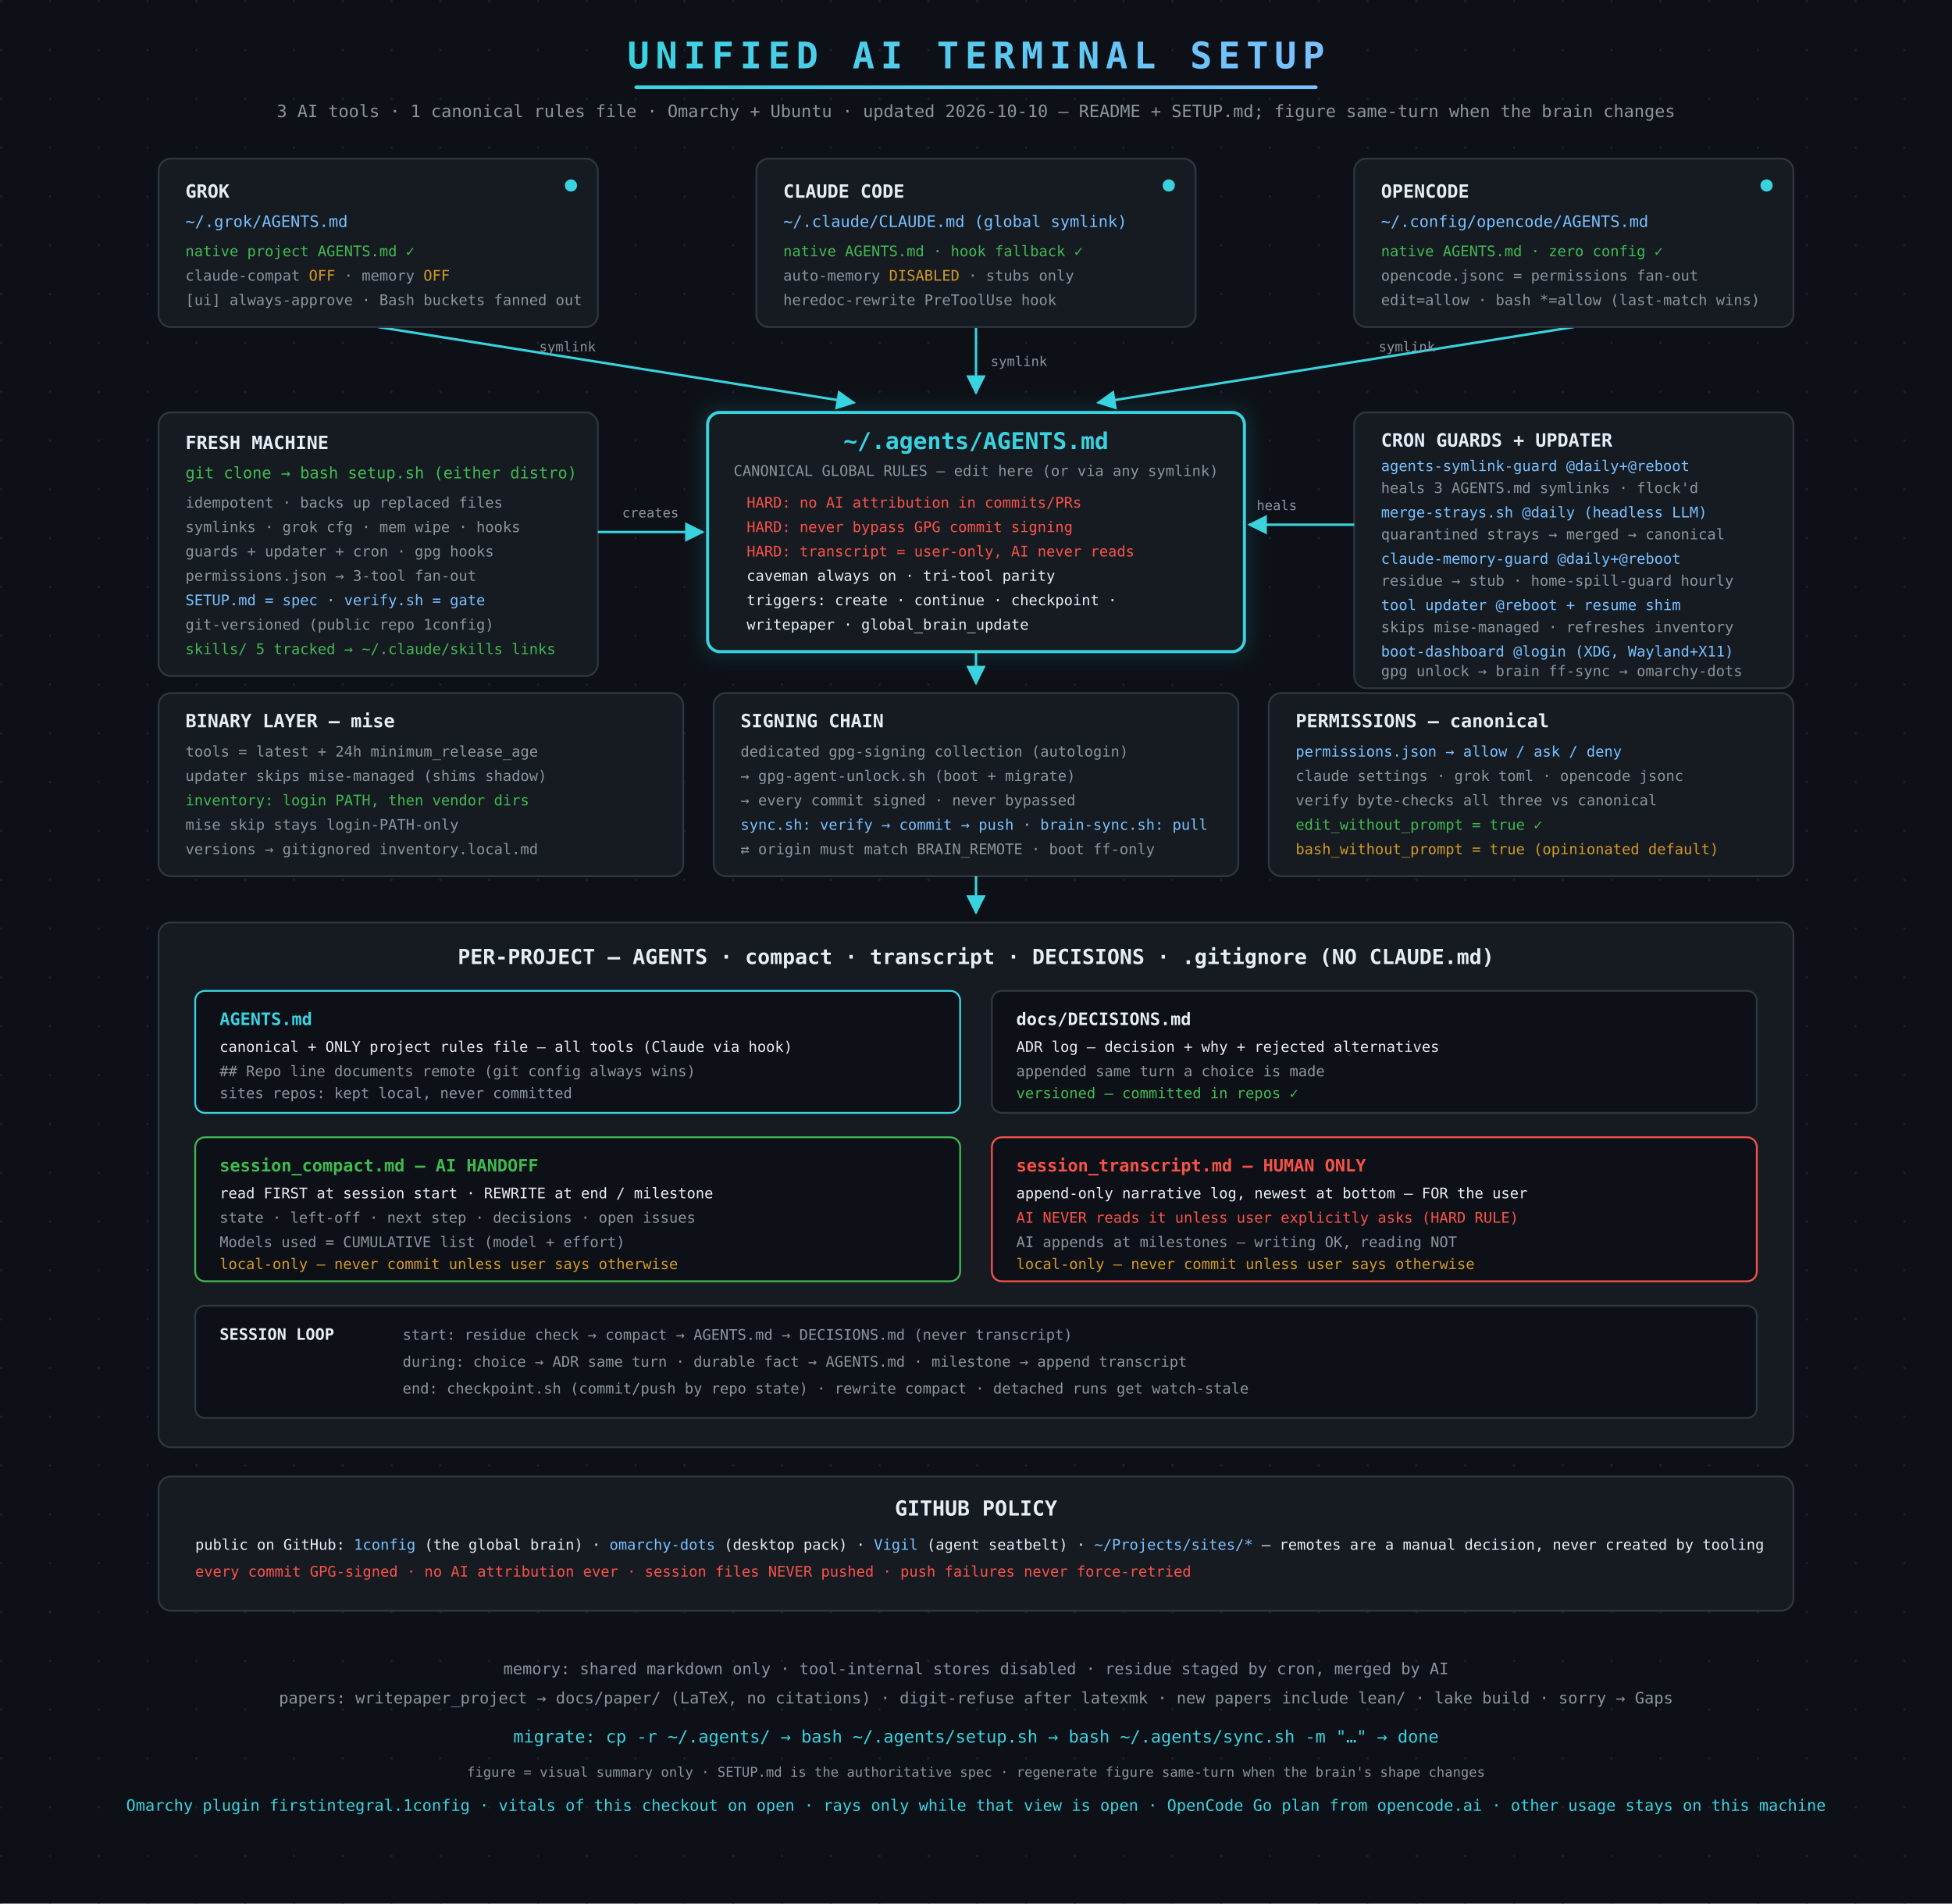
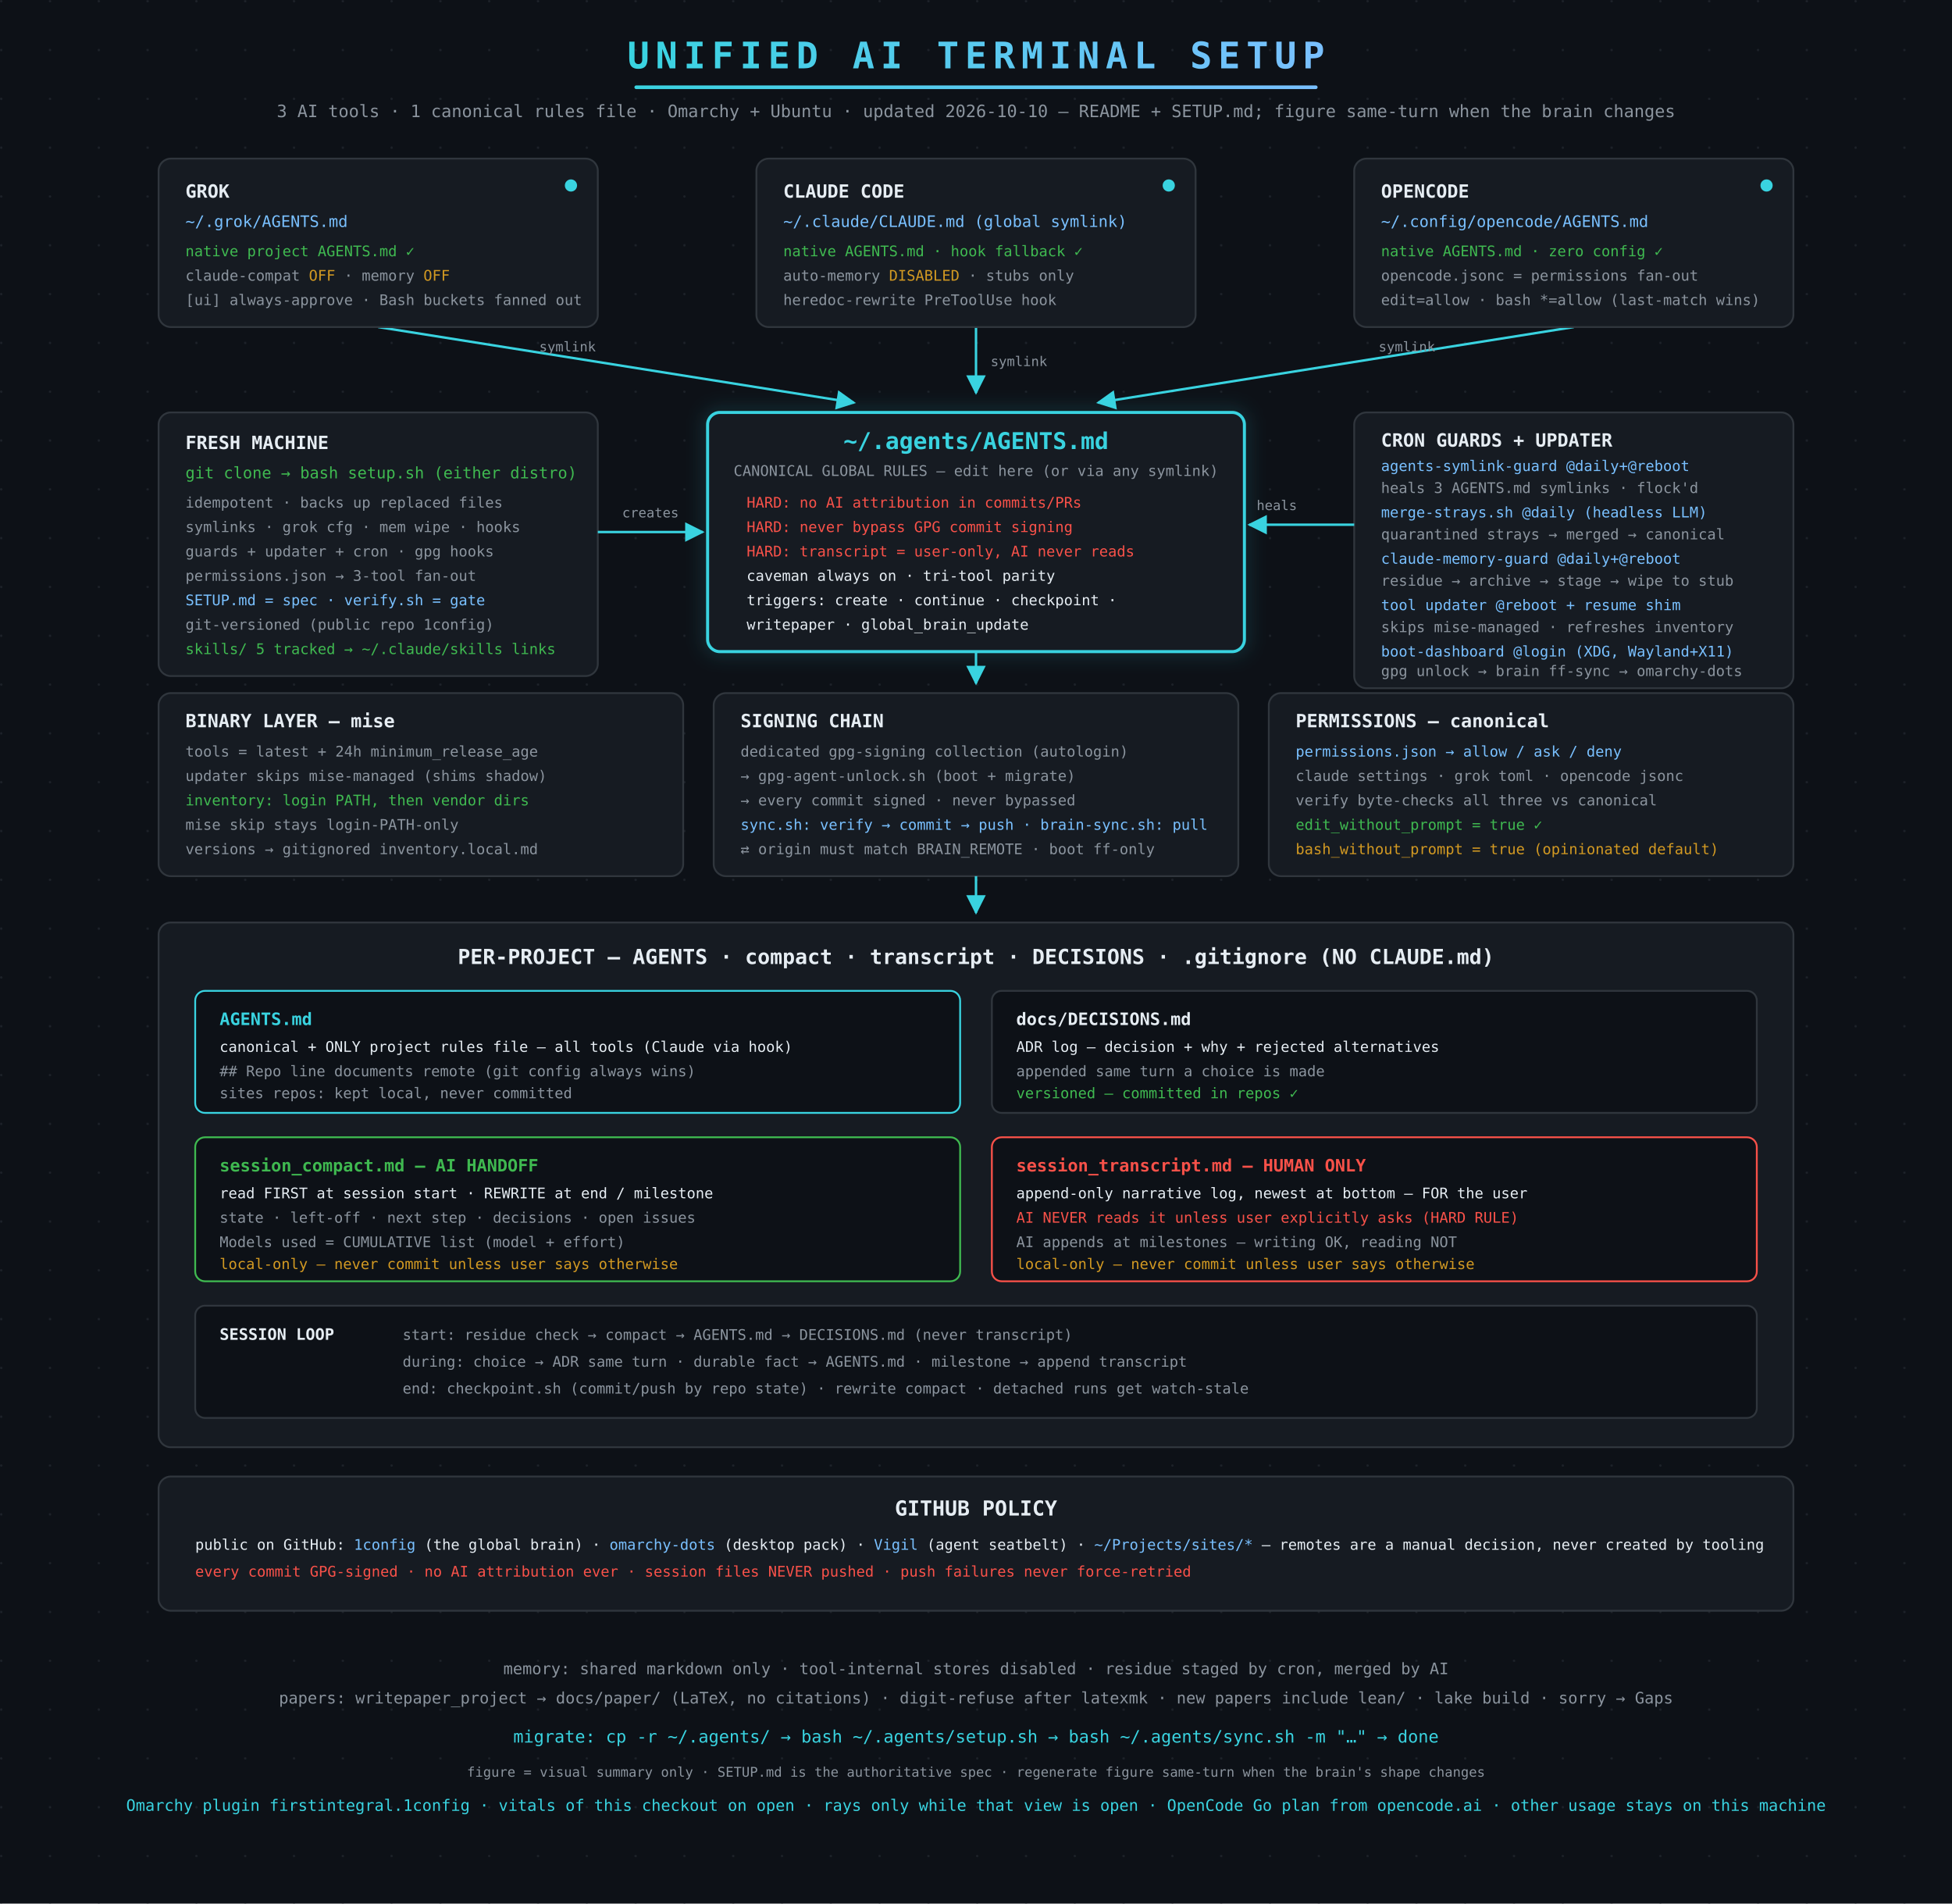
<svg xmlns="http://www.w3.org/2000/svg" width="1600" height="1560" viewBox="0 0 1600 1560" font-family="DejaVu Sans Mono, monospace">
  <defs>
    <pattern id="grid" width="40" height="40" patternUnits="userSpaceOnUse">
      <circle cx="1" cy="1" r="1" fill="#1c2128" />
    </pattern>
    <linearGradient id="acc" x1="0" y1="0" x2="1" y2="0">
      <stop offset="0" stop-color="#39d3e0" />
      <stop offset="1" stop-color="#79c0ff" />
    </linearGradient>
    <filter id="glow" x="-60%" y="-60%" width="220%" height="220%">
      <feGaussianBlur stdDeviation="7" />
    </filter>
    <marker id="arr" viewBox="0 0 10 10" refX="9" refY="5" markerWidth="8" markerHeight="8" orient="auto-start-reverse">
      <path d="M0,0 L10,5 L0,10 z" fill="#39d3e0" />
    </marker>
    <marker id="arrd" viewBox="0 0 10 10" refX="9" refY="5" markerWidth="7" markerHeight="7" orient="auto-start-reverse">
      <path d="M0,0 L10,5 L0,10 z" fill="#d29922" />
    </marker>
  </defs>
  <rect width="1600" height="1560" fill="#0d1117" />
  <rect width="1600" height="1560" fill="url(#grid)" />
  <text x="800" y="56" text-anchor="middle" font-size="30" font-weight="bold" fill="url(#acc)" letter-spacing="5">UNIFIED AI TERMINAL SETUP</text>
  <rect x="520" y="70" width="560" height="3" rx="1.5" fill="url(#acc)" />
  <text x="800" y="96" text-anchor="middle" font-size="14" fill="#8b949e">3 AI tools · 1 canonical rules file · Omarchy + Ubuntu · updated 2026-10-10 — README + SETUP.md; figure same-turn when the brain changes</text>
  <line x1="310" y1="268" x2="700" y2="330" stroke="#39d3e0" stroke-width="2" marker-end="url(#arr)" />
  <text x="442" y="288" font-size="11" fill="#8b949e">symlink</text>
  <line x1="800" y1="268" x2="800" y2="322" stroke="#39d3e0" stroke-width="2" marker-end="url(#arr)" />
  <text x="812" y="300" font-size="11" fill="#8b949e">symlink</text>
  <line x1="1290" y1="268" x2="900" y2="330" stroke="#39d3e0" stroke-width="2" marker-end="url(#arr)" />
  <text x="1130" y="288" font-size="11" fill="#8b949e">symlink</text>
  <rect x="130" y="130" width="360" height="138" rx="10" fill="#161b22" stroke="#30363d" stroke-width="1.5" />
  <circle cx="468" cy="152" r="5" fill="#39d3e0" />
  <text x="152" y="162" font-size="15" font-weight="bold" fill="#e6edf3">GROK</text>
  <text x="152" y="186" font-size="13" fill="#79c0ff">~/.grok/AGENTS.md</text>
  <text x="152" y="210" font-size="12" fill="#3fb950">native project AGENTS.md ✓</text>
  <text x="152" y="230" font-size="12" fill="#8b949e">claude-compat <tspan fill="#d29922">OFF</tspan> · memory <tspan fill="#d29922">OFF</tspan>
  </text>
  <text x="152" y="250" font-size="12" fill="#8b949e">[ui] always-approve · Bash buckets fanned out</text>
  <rect x="620" y="130" width="360" height="138" rx="10" fill="#161b22" stroke="#30363d" stroke-width="1.5" />
  <circle cx="958" cy="152" r="5" fill="#39d3e0" />
  <text x="642" y="162" font-size="15" font-weight="bold" fill="#e6edf3">CLAUDE CODE</text>
  <text x="642" y="186" font-size="13" fill="#79c0ff">~/.claude/CLAUDE.md (global symlink)</text>
  <text x="642" y="210" font-size="12" fill="#3fb950">native AGENTS.md · hook fallback ✓</text>
  <text x="642" y="230" font-size="12" fill="#8b949e">auto-memory <tspan fill="#d29922">DISABLED</tspan> · stubs only</text>
  <text x="642" y="250" font-size="12" fill="#8b949e">heredoc-rewrite PreToolUse hook</text>
  <rect x="1110" y="130" width="360" height="138" rx="10" fill="#161b22" stroke="#30363d" stroke-width="1.5" />
  <circle cx="1448" cy="152" r="5" fill="#39d3e0" />
  <text x="1132" y="162" font-size="15" font-weight="bold" fill="#e6edf3">OPENCODE</text>
  <text x="1132" y="186" font-size="13" fill="#79c0ff">~/.config/opencode/AGENTS.md</text>
  <text x="1132" y="210" font-size="12" fill="#3fb950">native AGENTS.md · zero config ✓</text>
  <text x="1132" y="230" font-size="12" fill="#8b949e">opencode.jsonc = permissions fan-out</text>
  <text x="1132" y="250" font-size="12" fill="#8b949e">edit=allow · bash *=allow (last-match wins)</text>
  <rect x="580" y="338" width="440" height="196" rx="10" fill="none" stroke="#39d3e0" stroke-width="2.5" opacity="0.55" filter="url(#glow)" />
  <rect x="580" y="338" width="440" height="196" rx="10" fill="#161b22" stroke="#39d3e0" stroke-width="2.5" />
  <text x="800" y="368" text-anchor="middle" font-size="19" font-weight="bold" fill="#39d3e0">~/.agents/AGENTS.md</text>
  <text x="800" y="390" text-anchor="middle" font-size="12" fill="#8b949e">CANONICAL GLOBAL RULES — edit here (or via any symlink)</text>
  <text x="612" y="416" font-size="12" fill="#f85149">HARD: no AI attribution in commits/PRs</text>
  <text x="612" y="436" font-size="12" fill="#f85149">HARD: never bypass GPG commit signing</text>
  <text x="612" y="456" font-size="12" fill="#f85149">HARD: transcript = user-only, AI never reads</text>
  <text x="612" y="476" font-size="12" fill="#e6edf3">caveman always on · tri-tool parity</text>
  <text x="612" y="496" font-size="12" fill="#e6edf3">triggers: create · continue · checkpoint ·</text>
  <text x="612" y="516" font-size="12" fill="#e6edf3">writepaper · global_brain_update</text>
  <rect x="1110" y="338" width="360" height="226" rx="10" fill="#161b22" stroke="#30363d" stroke-width="1.5" />
  <text x="1132" y="366" font-size="15" font-weight="bold" fill="#e6edf3">CRON GUARDS + UPDATER</text>
  <text x="1132" y="386" font-size="12" fill="#79c0ff">agents-symlink-guard @daily+@reboot</text>
  <text x="1132" y="404" font-size="12" fill="#8b949e">heals 3 AGENTS.md symlinks · flock'd</text>
  <text x="1132" y="424" font-size="12" fill="#79c0ff">merge-strays.sh @daily (headless LLM)</text>
  <text x="1132" y="442" font-size="12" fill="#8b949e">quarantined strays → merged → canonical</text>
  <text x="1132" y="462" font-size="12" fill="#79c0ff">claude-memory-guard @daily+@reboot</text>
-   <text x="1132" y="480" font-size="12" fill="#8b949e">residue → stub · home-spill-guard hourly</text>
+   <text x="1132" y="480" font-size="12" fill="#8b949e">residue → archive → stage → wipe to stub</text>
  <text x="1132" y="500" font-size="12" fill="#79c0ff">tool updater @reboot + resume shim</text>
  <text x="1132" y="518" font-size="12" fill="#8b949e">skips mise-managed · refreshes inventory</text>
  <text x="1132" y="538" font-size="12" fill="#79c0ff">boot-dashboard @login (XDG, Wayland+X11)</text>
  <text x="1132" y="554" font-size="12" fill="#8b949e">gpg unlock → brain ff-sync → omarchy-dots</text>
  <line x1="1110" y1="430" x2="1024" y2="430" stroke="#39d3e0" stroke-width="2" marker-end="url(#arr)" />
  <text x="1030" y="418" font-size="11" fill="#8b949e">heals</text>
  <rect x="130" y="338" width="360" height="216" rx="10" fill="#161b22" stroke="#30363d" stroke-width="1.5" />
  <text x="152" y="368" font-size="15" font-weight="bold" fill="#e6edf3">FRESH MACHINE</text>
  <text x="152" y="392" font-size="13" fill="#3fb950">git clone → bash setup.sh (either distro)</text>
  <text x="152" y="416" font-size="12" fill="#8b949e">idempotent · backs up replaced files</text>
  <text x="152" y="436" font-size="12" fill="#8b949e">symlinks · grok cfg · mem wipe · hooks</text>
  <text x="152" y="456" font-size="12" fill="#8b949e">guards + updater + cron · gpg hooks</text>
  <text x="152" y="476" font-size="12" fill="#8b949e">permissions.json → 3-tool fan-out</text>
  <text x="152" y="496" font-size="12" fill="#79c0ff">SETUP.md = spec · verify.sh = gate</text>
  <text x="152" y="516" font-size="12" fill="#8b949e">git-versioned (public repo 1config)</text>
  <text x="152" y="536" font-size="12" fill="#3fb950">skills/ 5 tracked → ~/.claude/skills links</text>
  <line x1="490" y1="436" x2="576" y2="436" stroke="#39d3e0" stroke-width="2" marker-end="url(#arr)" />
  <text x="510" y="424" font-size="11" fill="#8b949e">creates</text>
  <line x1="800" y1="534" x2="800" y2="560" stroke="#39d3e0" stroke-width="2" marker-end="url(#arr)" />
  <rect x="130" y="568" width="430" height="150" rx="10" fill="#161b22" stroke="#30363d" stroke-width="1.5" />
  <text x="152" y="596" font-size="15" font-weight="bold" fill="#e6edf3">BINARY LAYER — mise</text>
  <text x="152" y="620" font-size="12" fill="#8b949e">tools = latest + 24h minimum_release_age</text>
  <text x="152" y="640" font-size="12" fill="#8b949e">updater skips mise-managed (shims shadow)</text>
  <text x="152" y="660" font-size="12" fill="#3fb950">inventory: login PATH, then vendor dirs</text>
  <text x="152" y="680" font-size="12" fill="#8b949e">mise skip stays login-PATH-only</text>
  <text x="152" y="700" font-size="12" fill="#8b949e">versions → gitignored inventory.local.md</text>
  <rect x="585" y="568" width="430" height="150" rx="10" fill="#161b22" stroke="#30363d" stroke-width="1.5" />
  <text x="607" y="596" font-size="15" font-weight="bold" fill="#e6edf3">SIGNING CHAIN</text>
  <text x="607" y="620" font-size="12" fill="#8b949e">dedicated gpg-signing collection (autologin)</text>
  <text x="607" y="640" font-size="12" fill="#8b949e">→ gpg-agent-unlock.sh (boot + migrate)</text>
  <text x="607" y="660" font-size="12" fill="#8b949e">→ every commit signed · never bypassed</text>
  <text x="607" y="680" font-size="12" fill="#79c0ff">sync.sh: verify → commit → push · brain-sync.sh: pull</text>
  <text x="607" y="700" font-size="12" fill="#8b949e">⇄ origin must match BRAIN_REMOTE · boot ff-only</text>
  <rect x="1040" y="568" width="430" height="150" rx="10" fill="#161b22" stroke="#30363d" stroke-width="1.5" />
  <text x="1062" y="596" font-size="15" font-weight="bold" fill="#e6edf3">PERMISSIONS — canonical</text>
  <text x="1062" y="620" font-size="12" fill="#79c0ff">permissions.json → allow / ask / deny</text>
  <text x="1062" y="640" font-size="12" fill="#8b949e">claude settings · grok toml · opencode jsonc</text>
  <text x="1062" y="660" font-size="12" fill="#8b949e">verify byte-checks all three vs canonical</text>
  <text x="1062" y="680" font-size="12" fill="#3fb950">edit_without_prompt = true ✓</text>
  <text x="1062" y="700" font-size="12" fill="#d29922">bash_without_prompt = true (opinionated default)</text>
  <line x1="800" y1="718" x2="800" y2="748" stroke="#39d3e0" stroke-width="2" marker-end="url(#arr)" />
  <rect x="130" y="756" width="1340" height="430" rx="10" fill="#161b22" stroke="#30363d" stroke-width="1.5" />
  <text x="800" y="790" text-anchor="middle" font-size="17" font-weight="bold" fill="#e6edf3">PER-PROJECT — AGENTS · compact · transcript · DECISIONS · .gitignore (NO CLAUDE.md)</text>
  <rect x="160" y="812" width="627" height="100" rx="8" fill="#0d1117" stroke="#39d3e0" stroke-width="1.5" />
  <text x="180" y="840" font-size="14" font-weight="bold" fill="#39d3e0">AGENTS.md</text>
  <text x="180" y="862" font-size="12" fill="#e6edf3">canonical + ONLY project rules file — all tools (Claude via hook)</text>
  <text x="180" y="882" font-size="12" fill="#8b949e">## Repo line documents remote (git config always wins)</text>
  <text x="180" y="900" font-size="12" fill="#8b949e">sites repos: kept local, never committed</text>
  <rect x="813" y="812" width="627" height="100" rx="8" fill="#0d1117" stroke="#30363d" stroke-width="1.5" />
  <text x="833" y="840" font-size="14" font-weight="bold" fill="#e6edf3">docs/DECISIONS.md</text>
  <text x="833" y="862" font-size="12" fill="#e6edf3">ADR log — decision + why + rejected alternatives</text>
  <text x="833" y="882" font-size="12" fill="#8b949e">appended same turn a choice is made</text>
  <text x="833" y="900" font-size="12" fill="#3fb950">versioned — committed in repos ✓</text>
  <rect x="160" y="932" width="627" height="118" rx="8" fill="#0d1117" stroke="#3fb950" stroke-width="1.5" />
  <text x="180" y="960" font-size="14" font-weight="bold" fill="#3fb950">session_compact.md — AI HANDOFF</text>
  <text x="180" y="982" font-size="12" fill="#e6edf3">read FIRST at session start · REWRITE at end / milestone</text>
  <text x="180" y="1002" font-size="12" fill="#8b949e">state · left-off · next step · decisions · open issues</text>
  <text x="180" y="1022" font-size="12" fill="#8b949e">Models used = CUMULATIVE list (model + effort)</text>
  <text x="180" y="1040" font-size="12" fill="#d29922">local-only — never commit unless user says otherwise</text>
  <rect x="813" y="932" width="627" height="118" rx="8" fill="#0d1117" stroke="#f85149" stroke-width="1.5" />
  <text x="833" y="960" font-size="14" font-weight="bold" fill="#f85149">session_transcript.md — HUMAN ONLY</text>
  <text x="833" y="982" font-size="12" fill="#e6edf3">append-only narrative log, newest at bottom — FOR the user</text>
  <text x="833" y="1002" font-size="12" fill="#f85149">AI NEVER reads it unless user explicitly asks (HARD RULE)</text>
  <text x="833" y="1022" font-size="12" fill="#8b949e">AI appends at milestones — writing OK, reading NOT</text>
  <text x="833" y="1040" font-size="12" fill="#d29922">local-only — never commit unless user says otherwise</text>
  <rect x="160" y="1070" width="1280" height="92" rx="8" fill="#0d1117" stroke="#30363d" stroke-width="1.5" />
  <text x="180" y="1098" font-size="13" font-weight="bold" fill="#e6edf3">SESSION LOOP</text>
  <text x="330" y="1098" font-size="12" fill="#8b949e">start: residue check → compact → AGENTS.md → DECISIONS.md (never transcript)</text>
  <text x="330" y="1120" font-size="12" fill="#8b949e">during: choice → ADR same turn · durable fact → AGENTS.md · milestone → append transcript</text>
  <text x="330" y="1142" font-size="12" fill="#8b949e">end: checkpoint.sh (commit/push by repo state) · rewrite compact · detached runs get watch-stale</text>
  <rect x="130" y="1210" width="1340" height="110" rx="10" fill="#161b22" stroke="#30363d" stroke-width="1.5" />
  <text x="800" y="1242" text-anchor="middle" font-size="17" font-weight="bold" fill="#e6edf3">GITHUB POLICY</text>
  <text x="160" y="1270" font-size="12" fill="#e6edf3">public on GitHub: <tspan fill="#79c0ff">1config</tspan> (the global brain) · <tspan fill="#79c0ff">omarchy-dots</tspan> (desktop pack) · <tspan fill="#79c0ff">Vigil</tspan> (agent seatbelt) · <tspan fill="#79c0ff">~/Projects/sites/*</tspan> — remotes are a manual decision, never created by tooling</text>
  <text x="160" y="1292" font-size="12" fill="#f85149">every commit GPG-signed · no AI attribution ever · session files NEVER pushed · push failures never force-retried</text>
  <text x="800" y="1372" text-anchor="middle" font-size="13" fill="#8b949e">memory: shared markdown only · tool-internal stores disabled · residue staged by cron, merged by AI</text>
  <text x="800" y="1396" text-anchor="middle" font-size="13" fill="#8b949e">papers: writepaper_project → docs/paper/ (LaTeX, no citations) · digit-refuse after latexmk · new papers include lean/ · lake build · sorry → Gaps</text>
  <text x="800" y="1428" text-anchor="middle" font-size="14" fill="#39d3e0">migrate: cp -r ~/.agents/ → bash ~/.agents/setup.sh → bash ~/.agents/sync.sh -m "…" → done</text>
  <text x="800" y="1456" text-anchor="middle" font-size="11" fill="#8b949e">figure = visual summary only · SETUP.md is the authoritative spec · regenerate figure same-turn when the brain's shape changes</text>
  <text x="800" y="1484" text-anchor="middle" font-size="13" fill="#39d3e0">Omarchy plugin firstintegral.1config · vitals of this checkout on open · rays only while that view is open · OpenCode Go plan from opencode.ai · other usage stays on this machine</text>
</svg>
